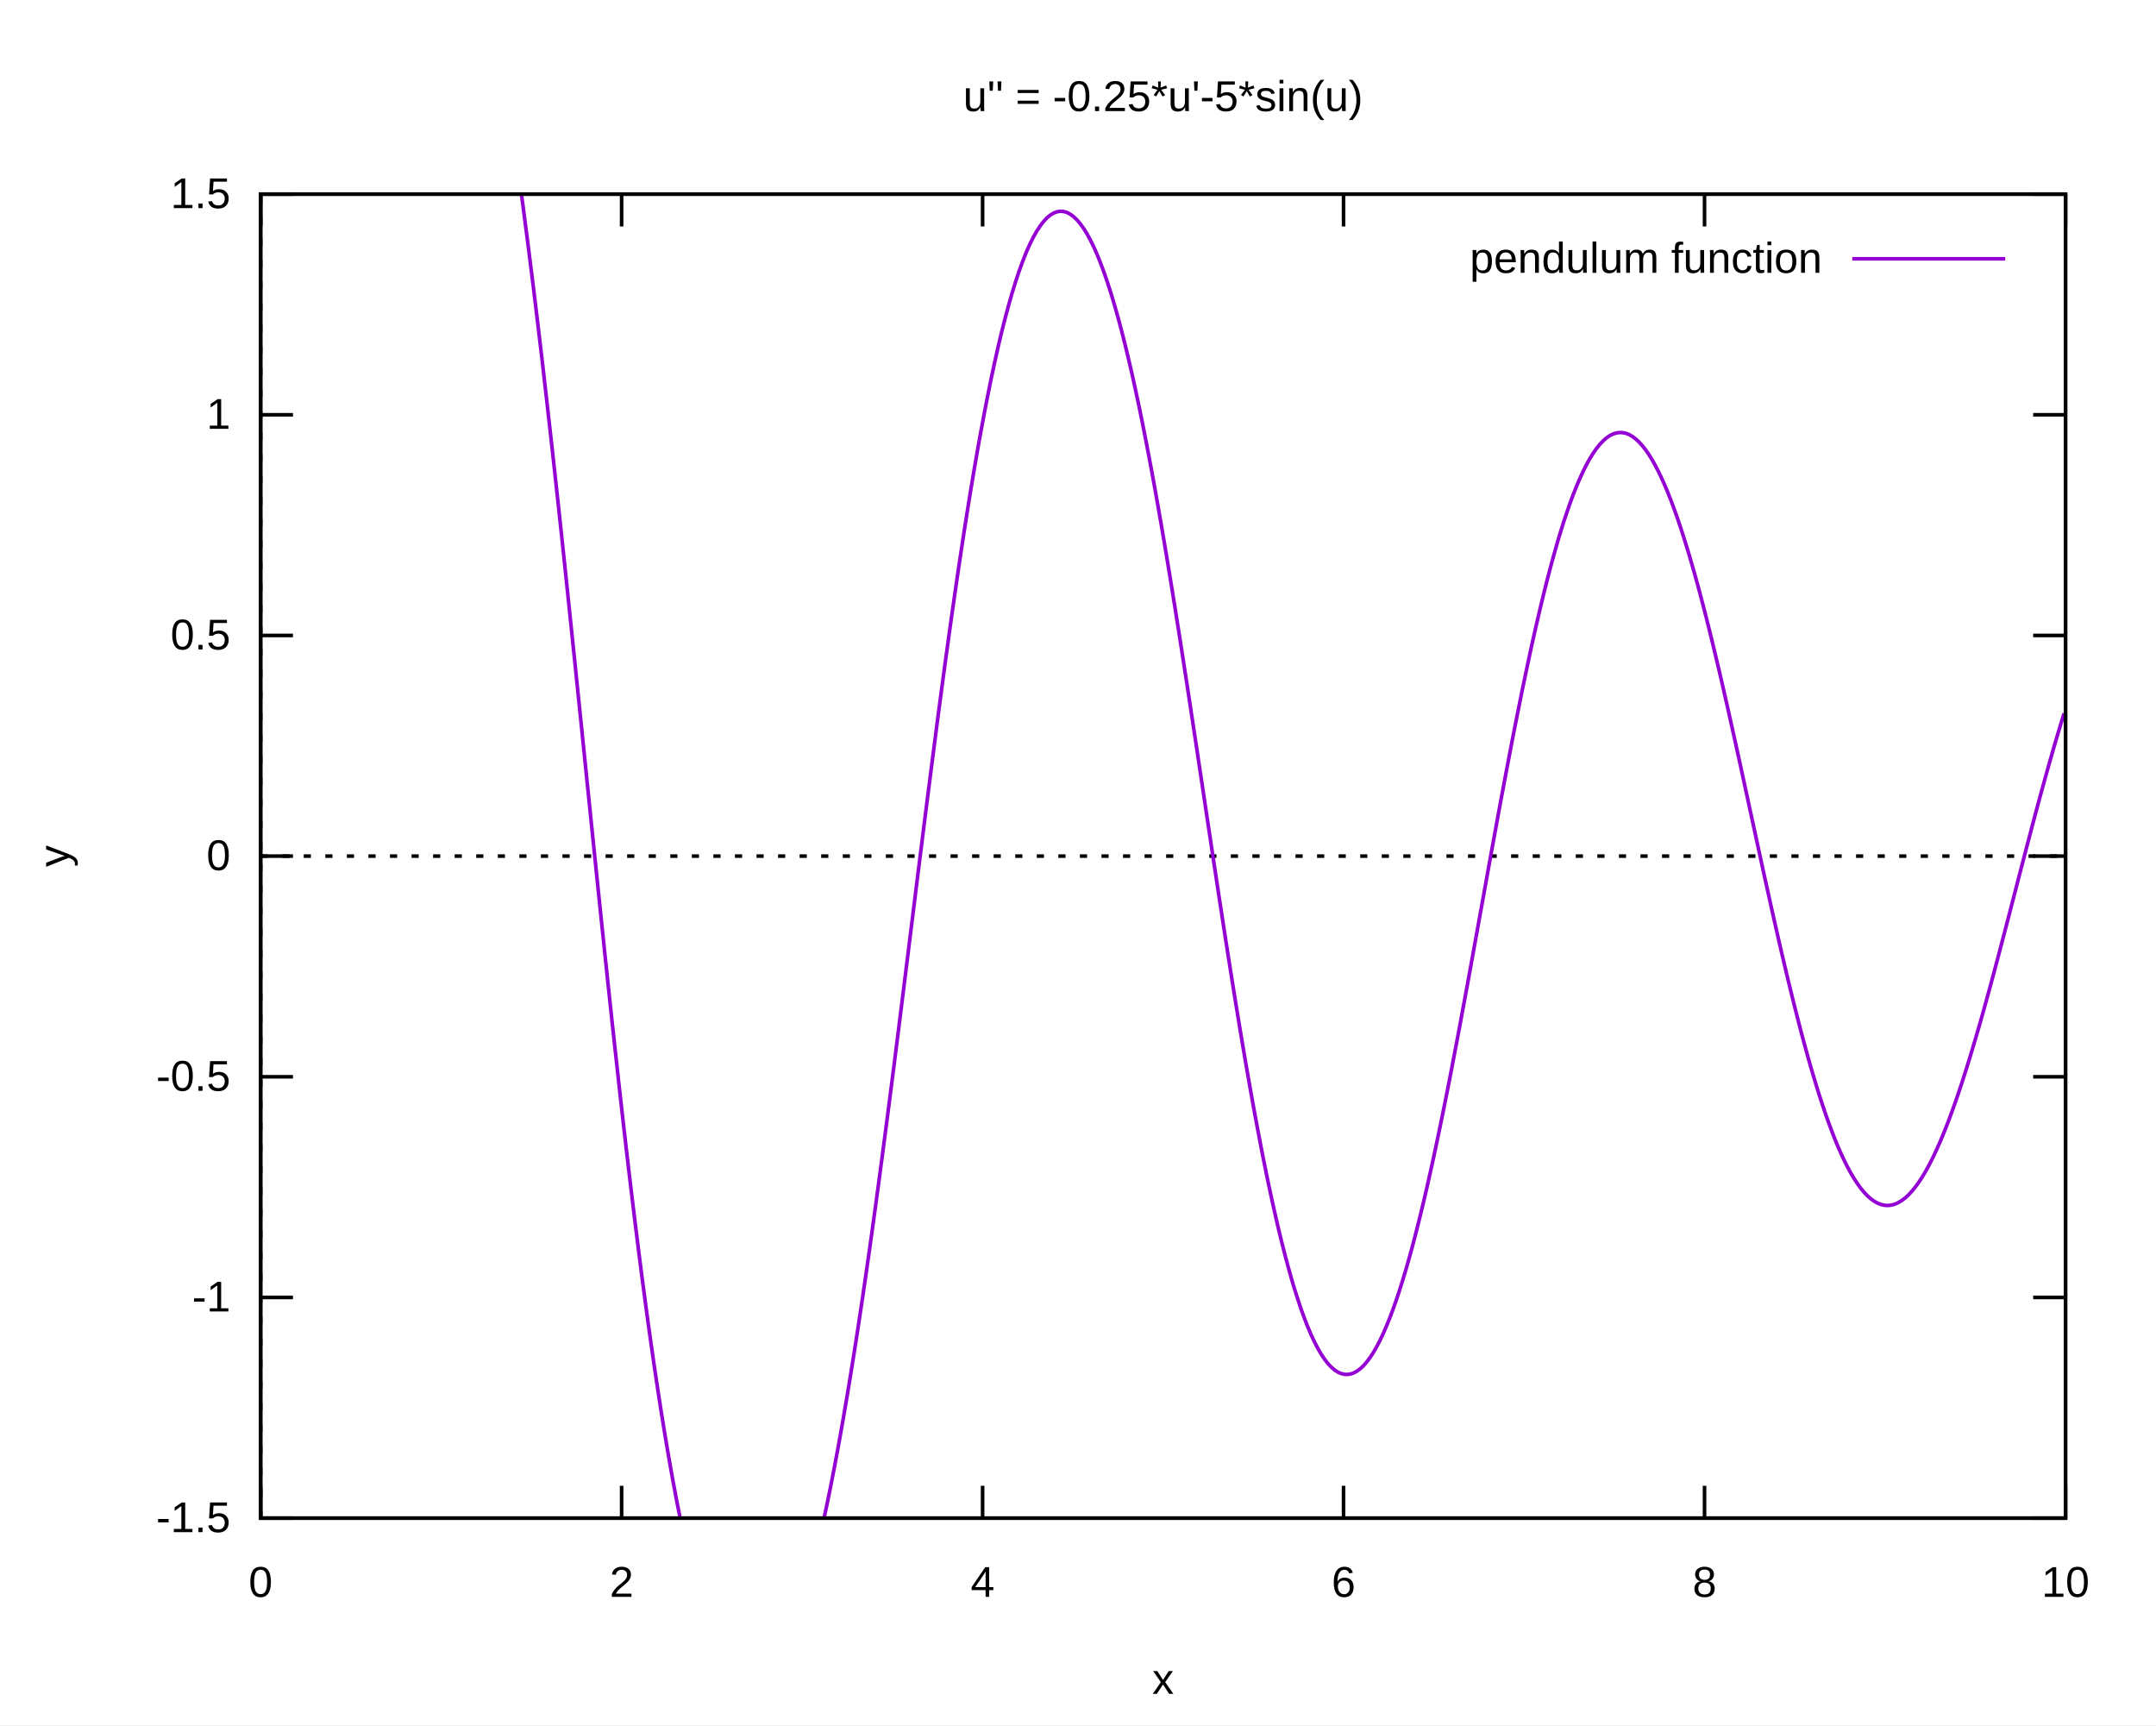
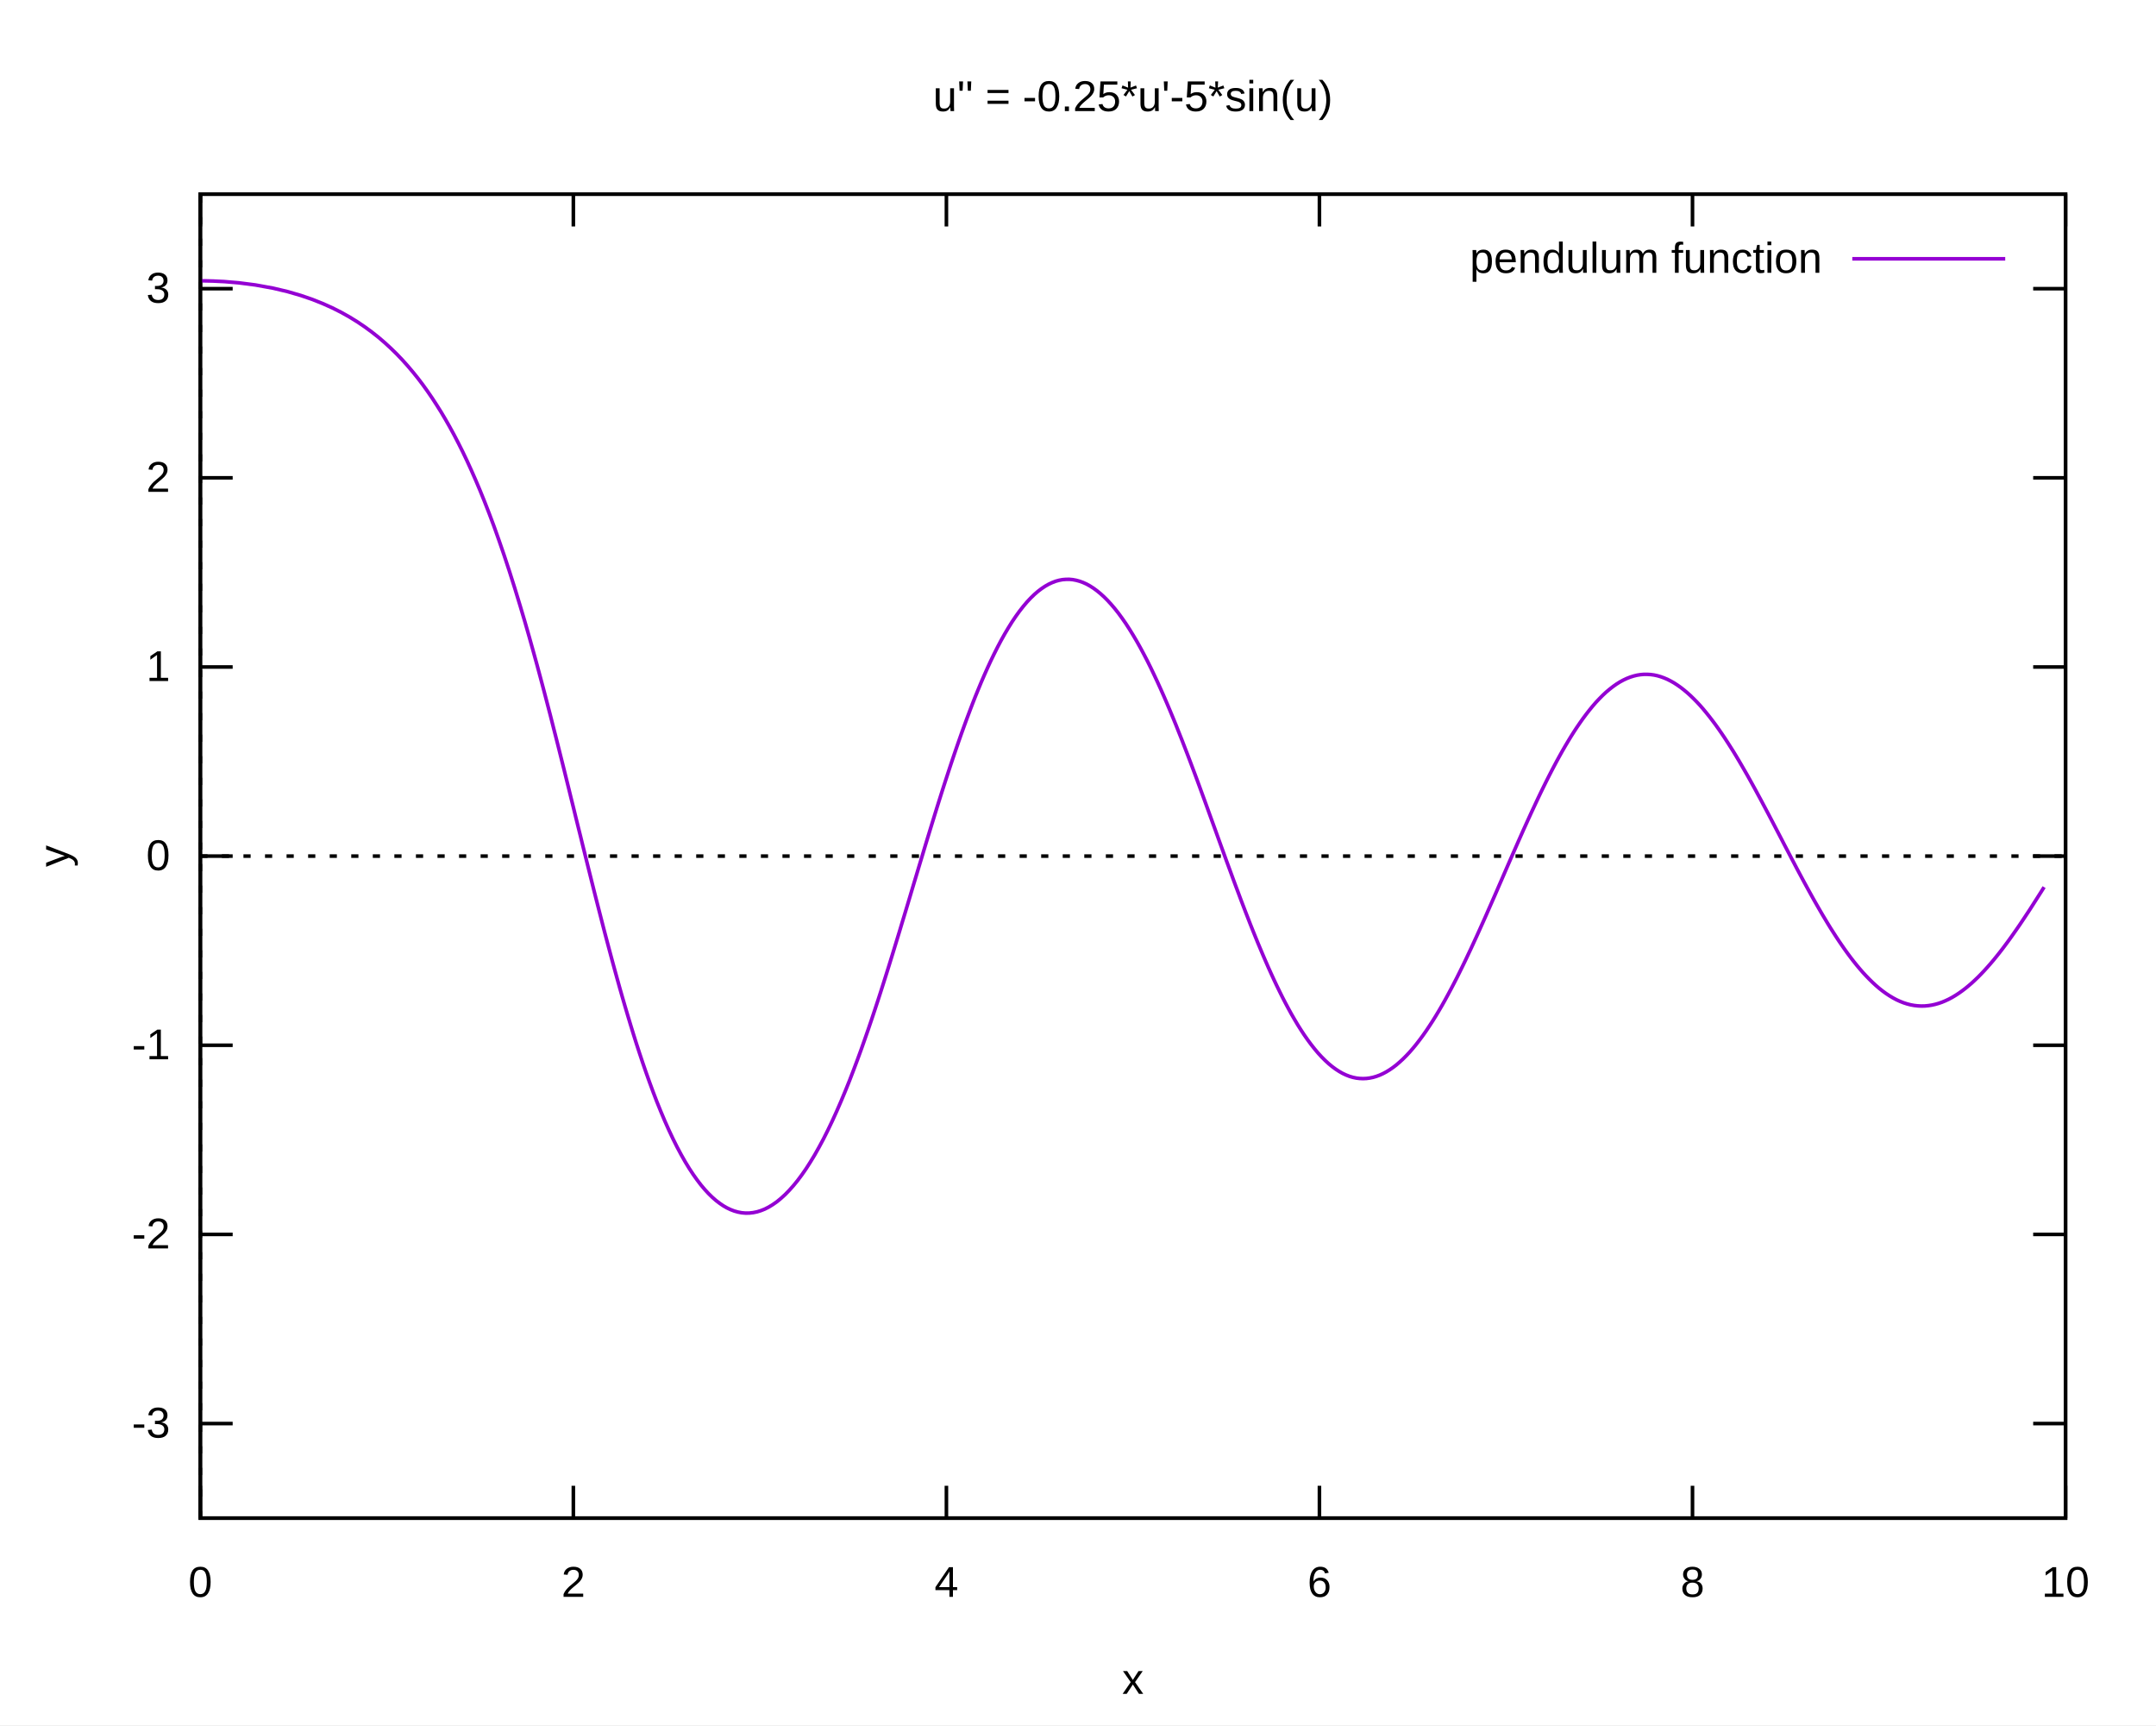
<svg xmlns="http://www.w3.org/2000/svg" xmlns:xlink="http://www.w3.org/1999/xlink" width="600" height="480" viewBox="0 0 600 480">
  <g id="gnuplot_canvas">
    <rect x="0" y="0" width="600" height="480" fill="#ffffff" />
    <defs>
      <circle id="gpDot" r="0.5" stroke-width="0.5" stroke="currentColor" />
      <path id="gpPt0" stroke-width="0.222" stroke="currentColor" d="M-1,0 h2 M0,-1 v2" />
      <path id="gpPt1" stroke-width="0.222" stroke="currentColor" d="M-1,-1 L1,1 M1,-1 L-1,1" />
      <path id="gpPt2" stroke-width="0.222" stroke="currentColor" d="M-1,0 L1,0 M0,-1 L0,1 M-1,-1 L1,1 M-1,1 L1,-1" />
      <rect id="gpPt3" stroke-width="0.222" stroke="currentColor" x="-1" y="-1" width="2" height="2" />
      <rect id="gpPt4" stroke-width="0.222" stroke="currentColor" fill="currentColor" x="-1" y="-1" width="2" height="2" />
      <circle id="gpPt5" stroke-width="0.222" stroke="currentColor" cx="0" cy="0" r="1" />
      <use xlink:href="#gpPt5" id="gpPt6" fill="currentColor" stroke="none" />
      <path id="gpPt7" stroke-width="0.222" stroke="currentColor" d="M0,-1.33 L-1.33,0.67 L1.33,0.67 z" />
      <use xlink:href="#gpPt7" id="gpPt8" fill="currentColor" stroke="none" />
      <use xlink:href="#gpPt7" id="gpPt9" stroke="currentColor" transform="rotate(180)" />
      <use xlink:href="#gpPt9" id="gpPt10" fill="currentColor" stroke="none" />
      <use xlink:href="#gpPt3" id="gpPt11" stroke="currentColor" transform="rotate(45)" />
      <use xlink:href="#gpPt11" id="gpPt12" fill="currentColor" stroke="none" />
      <path id="gpPt13" stroke-width="0.222" stroke="currentColor" d="M0,1.330 L1.265,0.411 L0.782,-1.067 L-0.782,-1.076 L-1.265,0.411 z" />
      <use xlink:href="#gpPt13" id="gpPt14" fill="currentColor" stroke="none" />
      <filter id="textbox" filterUnits="objectBoundingBox" x="0" y="0" height="1" width="1">
        <feFlood flood-color="#FFFFFF" flood-opacity="1" result="bgnd" />
        <feComposite in="SourceGraphic" in2="bgnd" operator="atop" />
      </filter>
      <filter id="greybox" filterUnits="objectBoundingBox" x="0" y="0" height="1" width="1">
        <feFlood flood-color="lightgrey" flood-opacity="1" result="grey" />
        <feComposite in="SourceGraphic" in2="grey" operator="atop" />
      </filter>
    </defs>
    <g fill="none" color="#FFFFFF" stroke="currentColor" stroke-width="1.00" stroke-linecap="butt" stroke-linejoin="miter">
</g>
    <g fill="none" color="black" stroke="currentColor" stroke-width="1.00" stroke-linecap="butt" stroke-linejoin="miter">
-       <path stroke="black" d="M72.53,422.40 L81.53,422.40 M574.82,422.40 L565.82,422.40  " />
-       <g transform="translate(64.14,426.30)" stroke="none" fill="black" font-family="Arial" font-size="12.00" text-anchor="end">
+       <path stroke="black" d="M55.75,396.09 L64.75,396.09 M574.82,396.09 L565.82,396.09  " />
+       <g transform="translate(47.36,399.99)" stroke="none" fill="black" font-family="Arial" font-size="12.00" text-anchor="end">
        <text>
-           <tspan font-family="Arial">-1.5</tspan>
+           <tspan font-family="Arial">-3</tspan>
        </text>
      </g>
    </g>
    <g fill="none" color="black" stroke="currentColor" stroke-width="1.00" stroke-linecap="butt" stroke-linejoin="miter">
-       <path stroke="black" d="M72.53,361.00 L81.53,361.00 M574.82,361.00 L565.82,361.00  " />
-       <g transform="translate(64.14,364.90)" stroke="none" fill="black" font-family="Arial" font-size="12.00" text-anchor="end">
+       <path stroke="black" d="M55.75,343.46 L64.75,343.46 M574.82,343.46 L565.82,343.46  " />
+       <g transform="translate(47.36,347.36)" stroke="none" fill="black" font-family="Arial" font-size="12.00" text-anchor="end">
+         <text>
+           <tspan font-family="Arial">-2</tspan>
+         </text>
+       </g>
+     </g>
+     <g fill="none" color="black" stroke="currentColor" stroke-width="1.00" stroke-linecap="butt" stroke-linejoin="miter">
+       <path stroke="black" d="M55.75,290.83 L64.75,290.83 M574.82,290.83 L565.82,290.83  " />
+       <g transform="translate(47.36,294.73)" stroke="none" fill="black" font-family="Arial" font-size="12.00" text-anchor="end">
        <text>
          <tspan font-family="Arial">-1</tspan>
        </text>
      </g>
    </g>
    <g fill="none" color="black" stroke="currentColor" stroke-width="1.00" stroke-linecap="butt" stroke-linejoin="miter">
-       <path stroke="black" d="M72.53,299.60 L81.53,299.60 M574.82,299.60 L565.82,299.60  " />
-       <g transform="translate(64.14,303.50)" stroke="none" fill="black" font-family="Arial" font-size="12.00" text-anchor="end">
-         <text>
-           <tspan font-family="Arial">-0.5</tspan>
-         </text>
-       </g>
-     </g>
-     <g fill="none" color="black" stroke="currentColor" stroke-width="1.00" stroke-linecap="butt" stroke-linejoin="miter">
-       <path stroke="black" d="M72.53,238.20 L81.53,238.20 M574.82,238.20 L565.82,238.20  " />
-       <g transform="translate(64.14,242.10)" stroke="none" fill="black" font-family="Arial" font-size="12.00" text-anchor="end">
+       <path stroke="black" d="M55.75,238.20 L64.75,238.20 M574.82,238.20 L565.82,238.20  " />
+       <g transform="translate(47.36,242.10)" stroke="none" fill="black" font-family="Arial" font-size="12.00" text-anchor="end">
        <text>
          <tspan font-family="Arial"> 0</tspan>
        </text>
      </g>
    </g>
    <g fill="none" color="black" stroke="currentColor" stroke-width="1.00" stroke-linecap="butt" stroke-linejoin="miter">
-       <path stroke="black" d="M72.53,176.81 L81.53,176.81 M574.82,176.81 L565.82,176.81  " />
-       <g transform="translate(64.14,180.71)" stroke="none" fill="black" font-family="Arial" font-size="12.00" text-anchor="end">
-         <text>
-           <tspan font-family="Arial"> 0.5</tspan>
-         </text>
-       </g>
-     </g>
-     <g fill="none" color="black" stroke="currentColor" stroke-width="1.00" stroke-linecap="butt" stroke-linejoin="miter">
-       <path stroke="black" d="M72.53,115.41 L81.53,115.41 M574.82,115.41 L565.82,115.41  " />
-       <g transform="translate(64.14,119.31)" stroke="none" fill="black" font-family="Arial" font-size="12.00" text-anchor="end">
+       <path stroke="black" d="M55.75,185.58 L64.75,185.58 M574.82,185.58 L565.82,185.58  " />
+       <g transform="translate(47.36,189.48)" stroke="none" fill="black" font-family="Arial" font-size="12.00" text-anchor="end">
        <text>
          <tspan font-family="Arial"> 1</tspan>
        </text>
      </g>
    </g>
    <g fill="none" color="black" stroke="currentColor" stroke-width="1.00" stroke-linecap="butt" stroke-linejoin="miter">
-       <path stroke="black" d="M72.53,54.01 L81.53,54.01 M574.82,54.01 L565.82,54.01  " />
-       <g transform="translate(64.14,57.91)" stroke="none" fill="black" font-family="Arial" font-size="12.00" text-anchor="end">
+       <path stroke="black" d="M55.75,132.95 L64.75,132.95 M574.82,132.95 L565.82,132.95  " />
+       <g transform="translate(47.36,136.85)" stroke="none" fill="black" font-family="Arial" font-size="12.00" text-anchor="end">
        <text>
-           <tspan font-family="Arial"> 1.5</tspan>
+           <tspan font-family="Arial"> 2</tspan>
        </text>
      </g>
    </g>
    <g fill="none" color="black" stroke="currentColor" stroke-width="1.00" stroke-linecap="butt" stroke-linejoin="miter">
-       <path stroke="black" d="M72.53,422.40 L72.53,413.40 M72.53,54.01 L72.53,63.01  " />
-       <g transform="translate(72.53,444.30)" stroke="none" fill="black" font-family="Arial" font-size="12.00" text-anchor="middle">
+       <path stroke="black" d="M55.75,80.32 L64.75,80.32 M574.82,80.32 L565.82,80.32  " />
+       <g transform="translate(47.36,84.22)" stroke="none" fill="black" font-family="Arial" font-size="12.00" text-anchor="end">
+         <text>
+           <tspan font-family="Arial"> 3</tspan>
+         </text>
+       </g>
+     </g>
+     <g fill="none" color="black" stroke="currentColor" stroke-width="1.00" stroke-linecap="butt" stroke-linejoin="miter">
+       <path stroke="black" d="M55.75,422.40 L55.75,413.40 M55.75,54.01 L55.75,63.01  " />
+       <g transform="translate(55.75,444.30)" stroke="none" fill="black" font-family="Arial" font-size="12.00" text-anchor="middle">
        <text>
          <tspan font-family="Arial"> 0</tspan>
        </text>
      </g>
    </g>
    <g fill="none" color="black" stroke="currentColor" stroke-width="1.00" stroke-linecap="butt" stroke-linejoin="miter">
-       <path stroke="black" d="M172.99,422.40 L172.99,413.40 M172.99,54.01 L172.99,63.01  " />
-       <g transform="translate(172.99,444.30)" stroke="none" fill="black" font-family="Arial" font-size="12.00" text-anchor="middle">
+       <path stroke="black" d="M159.56,422.40 L159.56,413.40 M159.56,54.01 L159.56,63.01  " />
+       <g transform="translate(159.56,444.30)" stroke="none" fill="black" font-family="Arial" font-size="12.00" text-anchor="middle">
        <text>
          <tspan font-family="Arial"> 2</tspan>
        </text>
      </g>
    </g>
    <g fill="none" color="black" stroke="currentColor" stroke-width="1.00" stroke-linecap="butt" stroke-linejoin="miter">
-       <path stroke="black" d="M273.45,422.40 L273.45,413.40 M273.45,54.01 L273.45,63.01  " />
-       <g transform="translate(273.45,444.30)" stroke="none" fill="black" font-family="Arial" font-size="12.00" text-anchor="middle">
+       <path stroke="black" d="M263.38,422.40 L263.38,413.40 M263.38,54.01 L263.38,63.01  " />
+       <g transform="translate(263.38,444.30)" stroke="none" fill="black" font-family="Arial" font-size="12.00" text-anchor="middle">
        <text>
          <tspan font-family="Arial"> 4</tspan>
        </text>
      </g>
    </g>
    <g fill="none" color="black" stroke="currentColor" stroke-width="1.00" stroke-linecap="butt" stroke-linejoin="miter">
-       <path stroke="black" d="M373.90,422.40 L373.90,413.40 M373.90,54.01 L373.90,63.01  " />
-       <g transform="translate(373.90,444.30)" stroke="none" fill="black" font-family="Arial" font-size="12.00" text-anchor="middle">
+       <path stroke="black" d="M367.19,422.40 L367.19,413.40 M367.19,54.01 L367.19,63.01  " />
+       <g transform="translate(367.19,444.30)" stroke="none" fill="black" font-family="Arial" font-size="12.00" text-anchor="middle">
        <text>
          <tspan font-family="Arial"> 6</tspan>
        </text>
      </g>
    </g>
    <g fill="none" color="black" stroke="currentColor" stroke-width="1.00" stroke-linecap="butt" stroke-linejoin="miter">
-       <path stroke="black" d="M474.36,422.40 L474.36,413.40 M474.36,54.01 L474.36,63.01  " />
-       <g transform="translate(474.36,444.30)" stroke="none" fill="black" font-family="Arial" font-size="12.00" text-anchor="middle">
+       <path stroke="black" d="M471.01,422.40 L471.01,413.40 M471.01,54.01 L471.01,63.01  " />
+       <g transform="translate(471.01,444.30)" stroke="none" fill="black" font-family="Arial" font-size="12.00" text-anchor="middle">
        <text>
          <tspan font-family="Arial"> 8</tspan>
        </text>
      </g>
    </g>
    <g fill="none" color="black" stroke="currentColor" stroke-width="1.00" stroke-linecap="butt" stroke-linejoin="miter">
      <path stroke="black" d="M574.82,422.40 L574.82,413.40 M574.82,54.01 L574.82,63.01  " />
      <g transform="translate(574.82,444.30)" stroke="none" fill="black" font-family="Arial" font-size="12.00" text-anchor="middle">
        <text>
          <tspan font-family="Arial"> 10</tspan>
        </text>
      </g>
    </g>
    <g fill="none" color="black" stroke="currentColor" stroke-width="1.00" stroke-linecap="butt" stroke-linejoin="miter">
</g>
    <g fill="none" color="gray" stroke="currentColor" stroke-width="1.00" stroke-linecap="butt" stroke-linejoin="miter">
-       <path stroke="black" stroke-dasharray="2,4" d="M72.53,238.20 L574.82,238.20  " />
+       <path stroke="black" stroke-dasharray="2,4" d="M55.75,238.20 L574.82,238.20  " />
    </g>
    <g fill="none" color="gray" stroke="currentColor" stroke-width="1.00" stroke-linecap="butt" stroke-linejoin="miter">
-       <path stroke="black" stroke-dasharray="2,4" d="M72.53,422.40 L72.53,54.01  " />
+       <path stroke="black" stroke-dasharray="2,4" d="M55.75,422.40 L55.75,54.01  " />
    </g>
    <g fill="none" color="black" stroke="currentColor" stroke-width="1.00" stroke-linecap="butt" stroke-linejoin="miter">
-       <path stroke="black" d="M72.53,54.01 L72.53,422.40 L574.82,422.40 L574.82,54.01 L72.53,54.01 Z  " />
+       <path stroke="black" d="M55.75,54.01 L55.75,422.40 L574.82,422.40 L574.82,54.01 L55.75,54.01 Z  " />
    </g>
    <g fill="none" color="black" stroke="currentColor" stroke-width="1.00" stroke-linecap="butt" stroke-linejoin="miter">
      <g transform="translate(19.18,238.21) rotate(270)" stroke="none" fill="black" font-family="Arial" font-size="12.00" text-anchor="middle">
        <text>
          <tspan font-family="Arial">y</tspan>
        </text>
      </g>
    </g>
    <g fill="none" color="black" stroke="currentColor" stroke-width="1.00" stroke-linecap="butt" stroke-linejoin="miter">
-       <g transform="translate(323.67,471.30)" stroke="none" fill="black" font-family="Arial" font-size="12.00" text-anchor="middle">
+       <g transform="translate(315.28,471.30)" stroke="none" fill="black" font-family="Arial" font-size="12.00" text-anchor="middle">
        <text>
          <tspan font-family="Arial">x</tspan>
        </text>
      </g>
    </g>
    <g fill="none" color="black" stroke="currentColor" stroke-width="1.00" stroke-linecap="butt" stroke-linejoin="miter">
</g>
    <g id="gnuplot_plot_1">
      <g fill="none" color="black" stroke="currentColor" stroke-width="1.00" stroke-linecap="butt" stroke-linejoin="miter">
        <g transform="translate(507.09,75.91)" stroke="none" fill="black" font-family="Arial" font-size="12.00" text-anchor="end">
          <text>
            <tspan font-family="Arial">pendulum function</tspan>
          </text>
        </g>
      </g>
      <g fill="none" color="black" stroke="currentColor" stroke-width="1.00" stroke-linecap="butt" stroke-linejoin="miter">
-         <path stroke="rgb(148,   0, 211)" d="M515.48,72.01 L558.04,72.01 M145.10,54.01 L145.51,57.01 L146.96,68.18 L148.39,79.54 L149.65,89.95 L150.79,99.55   L151.82,108.51 L152.82,117.34 L153.73,125.48 L154.61,133.48 L155.46,141.28 L156.27,148.84 L157.05,156.18 L157.80,163.31   L158.52,170.24 L159.22,177.00 L159.91,183.61 L160.57,190.08 L161.23,196.44 L161.87,202.69 L162.50,208.86 L163.12,214.94   L163.74,220.96 L164.35,226.92 L164.95,232.83 L165.56,238.69 L166.16,244.52 L166.76,250.32 L167.36,256.10 L167.96,261.85   L168.56,267.59 L169.17,273.32 L169.78,279.05 L170.39,284.78 L171.02,290.51 L171.65,296.25 L172.28,302.01 L172.93,307.79   L173.59,313.59 L174.26,319.41 L174.95,325.28 L175.65,331.18 L176.37,337.12 L177.11,343.12 L177.87,349.16 L178.65,355.27   L179.47,361.43 L180.31,367.65 L181.19,373.93 L182.10,380.25 L183.05,386.60 L184.04,392.96 L185.06,399.29 L186.12,405.52   L187.20,411.60 L188.30,417.46 L189.28,422.40 M229.32,422.40 L229.92,419.64 L231.11,413.87 L232.29,407.81 L233.47,401.48   L234.63,394.95 L235.77,388.28 L236.88,381.53 L237.96,374.76 L239.00,368.03 L240.00,361.38 L240.96,354.83 L241.88,348.40   L242.76,342.10 L243.61,335.93 L244.43,329.88 L245.22,323.95 L245.99,318.13 L246.74,312.42 L247.47,306.79 L248.18,301.26   L248.88,295.80 L249.56,290.41 L250.23,285.09 L250.89,279.83 L251.54,274.62 L252.18,269.46 L252.82,264.34 L253.45,259.27   L254.08,254.23 L254.70,249.22 L255.32,244.25 L255.94,239.30 L256.56,234.38 L257.17,229.48 L257.79,224.59 L258.41,219.73   L259.03,214.88 L259.65,210.05 L260.28,205.22 L260.90,200.41 L261.54,195.60 L262.18,190.80 L262.82,186.01 L263.48,181.22   L264.14,176.44 L264.81,171.65 L265.49,166.87 L266.18,162.09 L266.88,157.32 L267.60,152.54 L268.33,147.77 L269.08,143.00   L269.84,138.24 L270.63,133.49 L271.43,128.75 L272.25,124.04 L273.10,119.36 L273.97,114.73 L274.86,110.16 L275.77,105.66   L276.71,101.26 L277.66,96.99 L278.63,92.87 L279.62,88.92 L280.62,85.18 L281.62,81.67 L282.63,78.40 L283.63,75.39   L284.63,72.64 L285.62,70.16 L286.60,67.94 L287.58,65.99 L288.54,64.28 L289.50,62.82 L290.44,61.60 L291.38,60.60   L292.32,59.83 L293.25,59.27 L294.17,58.92 L295.09,58.78 L296.01,58.85 L296.93,59.12 L297.85,59.60 L298.77,60.27   L299.70,61.16 L300.63,62.25 L301.56,63.54 L302.50,65.05 L303.44,66.78 L304.39,68.72 L305.35,70.89 L306.31,73.28   L307.28,75.89 L308.25,78.72 L309.23,81.78 L310.21,85.05 L311.19,88.53 L312.18,92.22 L313.15,96.09 L314.12,100.12   L315.09,104.31 L316.04,108.63 L316.98,113.05 L317.91,117.57 L318.81,122.15 L319.70,126.78 L320.58,131.44 L321.43,136.12   L322.26,140.80 L323.08,145.48 L323.88,150.15 L324.66,154.80 L325.43,159.43 L326.18,164.04 L326.92,168.62 L327.64,173.17   L328.36,177.70 L329.06,182.20 L329.75,186.67 L330.44,191.12 L331.11,195.54 L331.78,199.94 L332.44,204.31 L333.10,208.66   L333.75,212.99 L334.40,217.30 L335.04,221.58 L335.68,225.85 L336.32,230.10 L336.96,234.33 L337.59,238.54 L338.23,242.74   L338.86,246.92 L339.50,251.09 L340.14,255.24 L340.77,259.37 L341.42,263.50 L342.06,267.60 L342.71,271.70 L343.36,275.78   L344.02,279.84 L344.68,283.89 L345.35,287.93 L346.03,291.95 L346.71,295.95 L347.41,299.94 L348.11,303.91 L348.82,307.86   L349.54,311.78 L350.28,315.68 L351.02,319.55 L351.78,323.38 L352.55,327.18 L353.34,330.94 L354.14,334.65 L354.96,338.30   L355.79,341.89 L356.64,345.39 L357.51,348.82 L358.39,352.14 L359.28,355.35 L360.19,358.43 L361.12,361.36 L362.05,364.14   L362.99,366.75 L363.93,369.17 L364.88,371.40 L365.83,373.42 L366.78,375.24 L367.72,376.85 L368.66,378.24 L369.59,379.44   L370.52,380.42 L371.44,381.21 L372.36,381.80 L373.27,382.19 L374.17,382.40 L375.07,382.43 L375.97,382.27 L376.86,381.94   L377.76,381.43 L378.65,380.75 L379.54,379.89 L380.43,378.86 L381.32,377.66 L382.22,376.28 L383.11,374.73 L384.01,373.01   L384.91,371.13 L385.80,369.07 L386.70,366.86 L387.60,364.49 L388.50,361.96 L389.39,359.29 L390.28,356.48 L391.17,353.54   L392.04,350.49 L392.92,347.32 L393.78,344.06 L394.63,340.72 L395.47,337.30 L396.31,333.81 L397.13,330.27 L397.94,326.68   L398.74,323.05 L399.53,319.39 L400.30,315.71 L401.07,312.00 L401.82,308.29 L402.57,304.56 L403.31,300.82 L404.03,297.08   L404.75,293.34 L405.46,289.60 L406.17,285.86 L406.86,282.12 L407.55,278.39 L408.24,274.67 L408.92,270.95 L409.59,267.25   L410.26,263.55 L410.93,259.86 L411.59,256.18 L412.26,252.51 L412.92,248.85 L413.58,245.20 L414.23,241.56 L414.89,237.94   L415.55,234.32 L416.21,230.72 L416.86,227.13 L417.52,223.56 L418.19,220.00 L418.85,216.45 L419.52,212.92 L420.19,209.41   L420.86,205.91 L421.54,202.43 L422.23,198.97 L422.92,195.53 L423.61,192.11 L424.32,188.71 L425.03,185.34 L425.74,182.00   L426.47,178.68 L427.20,175.40 L427.95,172.15 L428.70,168.94 L429.47,165.77 L430.24,162.65 L431.03,159.58 L431.83,156.57   L432.65,153.62 L433.47,150.74 L434.31,147.94 L435.16,145.22 L436.03,142.60 L436.91,140.08 L437.80,137.67 L438.70,135.39   L439.61,133.25 L440.53,131.25 L441.45,129.40 L442.38,127.71 L443.32,126.19 L444.25,124.84 L445.19,123.67 L446.12,122.68   L447.05,121.86 L447.98,121.22 L448.90,120.76 L449.82,120.47 L450.74,120.34 L451.65,120.39 L452.56,120.59 L453.46,120.96   L454.36,121.49 L455.25,122.17 L456.15,123.00 L457.04,123.99 L457.93,125.12 L458.82,126.39 L459.70,127.81 L460.58,129.36   L461.46,131.05 L462.34,132.87 L463.21,134.81 L464.08,136.87 L464.94,139.05 L465.80,141.33 L466.65,143.71 L467.50,146.18   L468.33,148.74 L469.16,151.38 L469.99,154.08 L470.80,156.86 L471.61,159.69 L472.41,162.57 L473.19,165.50 L473.98,168.48   L474.75,171.48 L475.51,174.52 L476.27,177.59 L477.02,180.68 L477.76,183.79 L478.50,186.91 L479.23,190.05 L479.95,193.21   L480.67,196.37 L481.38,199.54 L482.09,202.71 L482.79,205.89 L483.49,209.07 L484.19,212.25 L484.88,215.43 L485.57,218.61   L486.26,221.79 L486.94,224.96 L487.63,228.12 L488.31,231.28 L489.00,234.44 L489.68,237.58 L490.36,240.72 L491.04,243.84   L491.73,246.96 L492.42,250.06 L493.10,253.15 L493.79,256.22 L494.49,259.28 L495.18,262.33 L495.88,265.35 L496.59,268.36   L497.30,271.35 L498.01,274.31 L498.73,277.25 L499.46,280.17 L500.19,283.06 L500.93,285.91 L501.67,288.74 L502.43,291.53   L503.19,294.28 L503.96,296.99 L504.75,299.66 L505.54,302.27 L506.34,304.84 L507.16,307.34 L507.98,309.79 L508.82,312.16   L509.67,314.46 L510.53,316.68 L511.40,318.81 L512.29,320.84 L513.19,322.78 L514.09,324.59 L515.01,326.29 L515.94,327.87   L516.88,329.30 L517.82,330.60 L518.77,331.75 L519.72,332.75 L520.67,333.59 L521.63,334.27 L522.58,334.79 L523.53,335.15   L524.48,335.36 L525.43,335.41 L526.37,335.30 L527.30,335.05 L528.24,334.64 L529.16,334.09 L530.08,333.41 L531.00,332.58   L531.91,331.62 L532.82,330.54 L533.72,329.33 L534.62,328.00 L535.51,326.56 L536.39,325.01 L537.27,323.35 L538.14,321.60   L539.00,319.75 L539.86,317.82 L540.71,315.80 L541.55,313.71 L542.39,311.54 L543.21,309.31 L544.03,307.02 L544.85,304.67   L545.65,302.27 L546.45,299.83 L547.24,297.34 L548.02,294.82 L548.80,292.26 L549.57,289.67 L550.34,287.06 L551.10,284.42   L551.85,281.75 L552.60,279.07 L553.34,276.37 L554.08,273.66 L554.81,270.94 L555.54,268.20 L556.27,265.46 L556.99,262.71   L557.71,259.96 L558.43,257.20 L559.15,254.44 L559.86,251.68 L560.58,248.92 L561.29,246.17 L562.00,243.41 L562.72,240.67   L563.43,237.93 L564.14,235.19 L564.86,232.47 L565.57,229.75 L566.29,227.05 L567.01,224.36 L567.73,221.68 L568.46,219.02   L569.19,216.38 L569.92,213.75 L570.66,211.15 L571.40,208.56 L572.14,206.00 L572.90,203.47 L573.66,200.96 L574.42,198.48    " />
+         <path stroke="rgb(148,   0, 211)" d="M515.48,72.01 L558.04,72.01 M55.75,78.13 L56.27,78.14 L57.31,78.15 L59.33,78.20 L62.42,78.35 L66.44,78.69   L71.09,79.29 L75.95,80.17 L80.01,81.13 L83.66,82.19 L86.90,83.30 L89.81,84.46 L92.44,85.64 L94.98,86.92   L97.26,88.20 L99.46,89.56 L101.55,90.97 L103.44,92.36 L105.28,93.81 L107.04,95.32 L108.73,96.87 L110.36,98.46   L111.92,100.09 L113.42,101.76 L114.87,103.47 L116.28,105.22 L117.64,107.01 L118.96,108.85 L120.26,110.74 L121.52,112.68   L122.77,114.67 L123.99,116.73 L125.20,118.86 L126.40,121.06 L127.59,123.35 L128.78,125.73 L129.97,128.22 L131.16,130.83   L132.37,133.58 L133.60,136.48 L134.85,139.57 L136.14,142.88 L137.47,146.43 L138.84,150.27 L140.27,154.42 L141.75,158.90   L143.25,163.63 L144.74,168.51 L146.09,173.05 L147.30,177.27 L148.40,181.20 L149.47,185.08 L150.43,188.65 L151.36,192.14   L152.25,195.55 L153.11,198.84 L153.92,202.04 L154.71,205.13 L155.47,208.14 L156.20,211.06 L156.92,213.92 L157.61,216.72   L158.29,219.46 L158.95,222.16 L159.61,224.81 L160.25,227.44 L160.89,230.03 L161.53,232.59 L162.15,235.13 L162.78,237.66   L163.40,240.16 L164.02,242.65 L164.64,245.14 L165.26,247.61 L165.88,250.07 L166.51,252.53 L167.14,254.99 L167.77,257.45   L168.41,259.91 L169.06,262.37 L169.72,264.84 L170.38,267.31 L171.06,269.80 L171.75,272.30 L172.45,274.81 L173.17,277.34   L173.91,279.88 L174.67,282.45 L175.45,285.04 L176.25,287.65 L177.08,290.29 L177.95,292.96 L178.84,295.64 L179.78,298.36   L180.75,301.08 L181.76,303.82 L182.80,306.54 L183.89,309.23 L185.00,311.87 L186.14,314.42 L187.28,316.85 L188.43,319.15   L189.57,321.29 L190.70,323.28 L191.81,325.10 L192.91,326.77 L193.99,328.29 L195.05,329.68 L196.10,330.93 L197.14,332.06   L198.17,333.07 L199.20,333.98 L200.23,334.77 L201.25,335.47 L202.27,336.06 L203.30,336.55 L204.33,336.95 L205.37,337.24   L206.41,337.44 L207.46,337.53 L208.52,337.52 L209.59,337.40 L210.67,337.18 L211.76,336.84 L212.86,336.40 L213.97,335.83   L215.08,335.15 L216.21,334.36 L217.34,333.43 L218.48,332.39 L219.63,331.21 L220.79,329.91 L221.96,328.48 L223.13,326.91   L224.32,325.20 L225.51,323.34 L226.72,321.35 L227.93,319.20 L229.16,316.91 L230.38,314.48 L231.61,311.91 L232.83,309.23   L234.04,306.45 L235.23,303.60 L236.40,300.70 L237.52,297.79 L238.61,294.89 L239.66,292.02 L240.66,289.19 L241.63,286.41   L242.56,283.68 L243.45,281.01 L244.31,278.40 L245.14,275.83 L245.94,273.32 L246.72,270.85 L247.48,268.42 L248.22,266.03   L248.94,263.68 L249.65,261.36 L250.35,259.07 L251.03,256.80 L251.71,254.56 L252.38,252.34 L253.04,250.14 L253.69,247.95   L254.34,245.78 L254.99,243.63 L255.63,241.49 L256.27,239.37 L256.91,237.25 L257.54,235.15 L258.18,233.05 L258.82,230.96   L259.46,228.88 L260.10,226.80 L260.74,224.73 L261.39,222.66 L262.04,220.60 L262.70,218.54 L263.37,216.48 L264.04,214.43   L264.72,212.37 L265.41,210.32 L266.11,208.27 L266.82,206.22 L267.54,204.17 L268.28,202.12 L269.03,200.07 L269.80,198.02   L270.58,195.97 L271.38,193.93 L272.21,191.90 L273.05,189.87 L273.92,187.86 L274.81,185.86 L275.72,183.89 L276.66,181.95   L277.62,180.04 L278.60,178.19 L279.60,176.40 L280.62,174.68 L281.64,173.04 L282.68,171.50 L283.72,170.06 L284.76,168.73   L285.79,167.51 L286.82,166.41 L287.84,165.42 L288.85,164.54 L289.85,163.78 L290.84,163.12 L291.82,162.56 L292.80,162.10   L293.76,161.73 L294.73,161.46 L295.68,161.28 L296.64,161.20 L297.59,161.19 L298.54,161.28 L299.49,161.46 L300.44,161.72   L301.40,162.07 L302.36,162.50 L303.32,163.03 L304.29,163.65 L305.26,164.36 L306.24,165.16 L307.23,166.06 L308.22,167.05   L309.22,168.14 L310.23,169.32 L311.24,170.60 L312.25,171.98 L313.27,173.44 L314.28,175.00 L315.29,176.63 L316.30,178.34   L317.30,180.12 L318.29,181.96 L319.27,183.84 L320.23,185.77 L321.17,187.73 L322.10,189.71 L323.01,191.71 L323.90,193.72   L324.77,195.73 L325.62,197.74 L326.45,199.74 L327.27,201.74 L328.06,203.74 L328.85,205.72 L329.61,207.69 L330.37,209.65   L331.11,211.59 L331.84,213.53 L332.56,215.45 L333.27,217.36 L333.97,219.27 L334.66,221.16 L335.35,223.04 L336.03,224.91   L336.70,226.77 L337.37,228.62 L338.04,230.46 L338.70,232.29 L339.36,234.12 L340.02,235.94 L340.68,237.75 L341.33,239.55   L341.99,241.34 L342.65,243.13 L343.30,244.92 L343.96,246.69 L344.63,248.46 L345.29,250.23 L345.96,251.99 L346.63,253.74   L347.31,255.48 L347.99,257.23 L348.68,258.96 L349.38,260.69 L350.08,262.41 L350.80,264.12 L351.52,265.83 L352.25,267.52   L352.99,269.21 L353.75,270.89 L354.51,272.55 L355.29,274.20 L356.09,275.84 L356.89,277.46 L357.72,279.06 L358.56,280.63   L359.41,282.18 L360.29,283.70 L361.17,285.18 L362.08,286.62 L363.00,288.02 L363.94,289.36 L364.89,290.64 L365.85,291.86   L366.81,293.00 L367.79,294.07 L368.77,295.05 L369.75,295.95 L370.73,296.76 L371.71,297.48 L372.68,298.11 L373.65,298.66   L374.61,299.11 L375.56,299.48 L376.51,299.76 L377.45,299.96 L378.39,300.07 L379.32,300.11 L380.25,300.07 L381.17,299.95   L382.10,299.76 L383.02,299.49 L383.94,299.15 L384.86,298.73 L385.78,298.24 L386.70,297.68 L387.63,297.04 L388.56,296.33   L389.48,295.54 L390.41,294.69 L391.34,293.76 L392.27,292.77 L393.20,291.70 L394.12,290.58 L395.04,289.39 L395.96,288.15   L396.87,286.86 L397.77,285.51 L398.67,284.13 L399.56,282.70 L400.43,281.25 L401.30,279.76 L402.15,278.25 L402.99,276.71   L403.82,275.16 L404.64,273.59 L405.45,272.02 L406.24,270.43 L407.03,268.83 L407.80,267.24 L408.56,265.63 L409.32,264.03   L410.06,262.42 L410.80,260.82 L411.53,259.21 L412.25,257.61 L412.97,256.01 L413.68,254.41 L414.38,252.81 L415.08,251.22   L415.78,249.63 L416.47,248.05 L417.15,246.47 L417.84,244.89 L418.52,243.32 L419.20,241.75 L419.88,240.19 L420.56,238.63   L421.24,237.08 L421.92,235.54 L422.60,233.99 L423.28,232.46 L423.96,230.93 L424.65,229.41 L425.34,227.89 L426.03,226.38   L426.73,224.88 L427.43,223.38 L428.13,221.89 L428.84,220.41 L429.56,218.94 L430.28,217.48 L431.01,216.03 L431.75,214.59   L432.50,213.16 L433.25,211.75 L434.02,210.35 L434.79,208.97 L435.58,207.60 L436.38,206.26 L437.19,204.93 L438.01,203.63   L438.85,202.35 L439.70,201.11 L440.56,199.89 L441.44,198.71 L442.33,197.57 L443.23,196.47 L444.14,195.42 L445.07,194.43   L446.01,193.48 L446.95,192.60 L447.91,191.79 L448.87,191.04 L449.83,190.36 L450.80,189.75 L451.77,189.22 L452.73,188.77   L453.70,188.39 L454.66,188.09 L455.61,187.86 L456.56,187.71 L457.51,187.63 L458.45,187.63 L459.39,187.69 L460.33,187.82   L461.26,188.02 L462.18,188.29 L463.11,188.63 L464.03,189.02 L464.95,189.49 L465.87,190.01 L466.78,190.60 L467.69,191.24   L468.60,191.95 L469.51,192.71 L470.41,193.52 L471.31,194.39 L472.21,195.30 L473.10,196.26 L473.98,197.27 L474.85,198.32   L475.72,199.40 L476.58,200.52 L477.44,201.67 L478.28,202.85 L479.12,204.06 L479.95,205.29 L480.76,206.54 L481.57,207.81   L482.38,209.09 L483.17,210.39 L483.96,211.71 L484.73,213.03 L485.50,214.36 L486.27,215.70 L487.02,217.04 L487.77,218.39   L488.52,219.75 L489.25,221.11 L489.99,222.47 L490.71,223.83 L491.44,225.20 L492.16,226.56 L492.88,227.93 L493.59,229.29   L494.30,230.65 L495.01,232.01 L495.72,233.37 L496.42,234.73 L497.13,236.08 L497.84,237.43 L498.54,238.78 L499.25,240.12   L499.95,241.46 L500.66,242.79 L501.37,244.12 L502.08,245.44 L502.80,246.76 L503.52,248.07 L504.24,249.37 L504.96,250.66   L505.70,251.95 L506.43,253.22 L507.17,254.49 L507.92,255.74 L508.67,256.99 L509.43,258.22 L510.20,259.43 L510.98,260.64   L511.76,261.82 L512.56,262.99 L513.36,264.14 L514.18,265.28 L515.00,266.38 L515.84,267.47 L516.69,268.53 L517.55,269.56   L518.42,270.56 L519.31,271.52 L520.21,272.45 L521.12,273.34 L522.04,274.19 L522.97,274.99 L523.92,275.74 L524.87,276.43   L525.84,277.07 L526.81,277.65 L527.78,278.17 L528.77,278.62 L529.75,279.01 L530.74,279.33 L531.72,279.58 L532.71,279.76   L533.69,279.87 L534.67,279.92 L535.64,279.90 L536.61,279.81 L537.58,279.66 L538.54,279.45 L539.49,279.18 L540.44,278.85   L541.38,278.46 L542.32,278.02 L543.26,277.52 L544.18,276.97 L545.10,276.37 L546.02,275.72 L546.93,275.03 L547.83,274.29   L548.73,273.52 L549.61,272.70 L550.50,271.85 L551.37,270.96 L552.24,270.04 L553.09,269.10 L553.94,268.13 L554.79,267.13   L555.62,266.11 L556.45,265.07 L557.27,264.01 L558.08,262.93 L558.89,261.84 L559.69,260.73 L560.48,259.61 L561.27,258.48   L562.05,257.35 L562.82,256.20 L563.59,255.04 L564.36,253.88 L565.12,252.72 L565.87,251.54 L566.62,250.37 L567.37,249.19   L568.12,248.01 L568.86,246.83  " />
      </g>
    </g>
    <g fill="none" color="#FFFFFF" stroke="rgb(148,   0, 211)" stroke-width="2.00" stroke-linecap="butt" stroke-linejoin="miter">
</g>
    <g fill="none" color="black" stroke="currentColor" stroke-width="2.00" stroke-linecap="butt" stroke-linejoin="miter">
</g>
    <g fill="none" color="black" stroke="black" stroke-width="1.00" stroke-linecap="butt" stroke-linejoin="miter">
</g>
    <g fill="none" color="black" stroke="currentColor" stroke-width="1.00" stroke-linecap="butt" stroke-linejoin="miter">
-       <path stroke="black" d="M72.53,54.01 L72.53,422.40 L574.82,422.40 L574.82,54.01 L72.53,54.01 Z  " />
+       <path stroke="black" d="M55.75,54.01 L55.75,422.40 L574.82,422.40 L574.82,54.01 L55.75,54.01 Z  " />
    </g>
    <g fill="none" color="black" stroke="currentColor" stroke-width="1.00" stroke-linecap="butt" stroke-linejoin="miter">
-       <g transform="translate(323.67,30.91)" stroke="none" fill="black" font-family="Arial" font-size="12.00" text-anchor="middle">
+       <g transform="translate(315.28,30.91)" stroke="none" fill="black" font-family="Arial" font-size="12.00" text-anchor="middle">
        <text>
          <tspan font-family="Arial">u'' = -0.25*u'-5*sin(u)</tspan>
        </text>
      </g>
    </g>
    <g fill="none" color="black" stroke="currentColor" stroke-width="1.00" stroke-linecap="butt" stroke-linejoin="miter">
</g>
  </g>
</svg>
